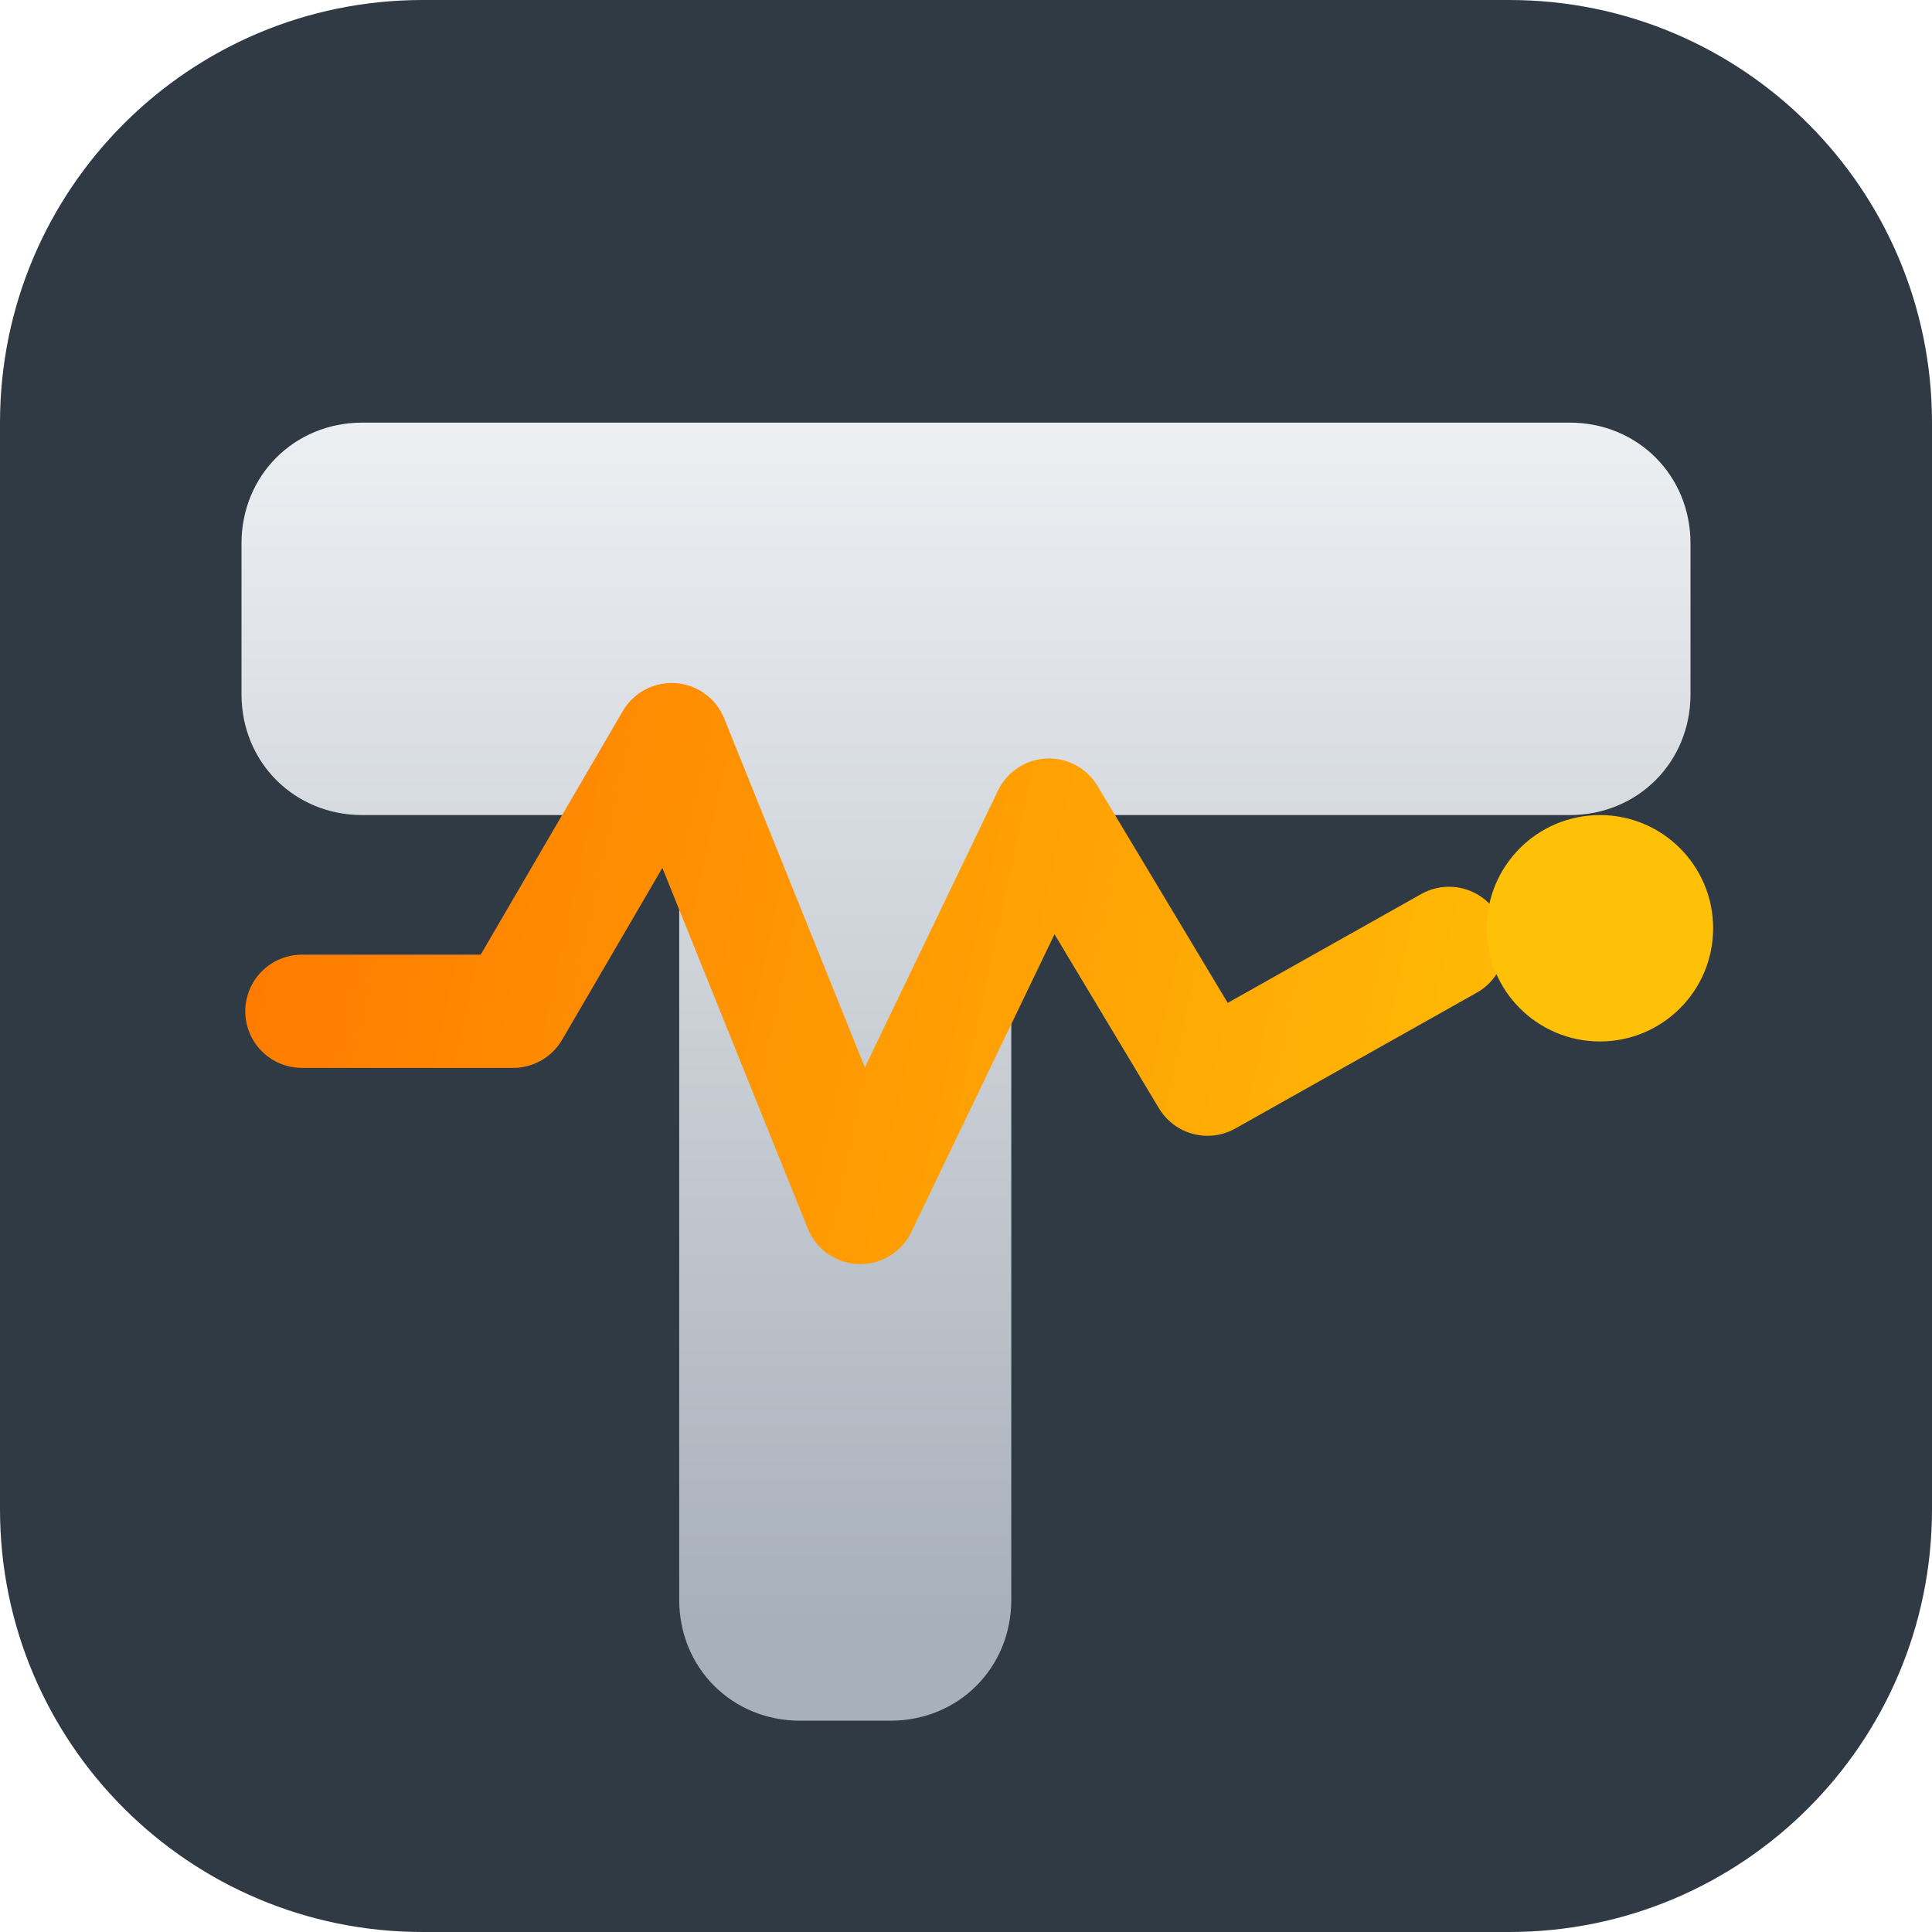
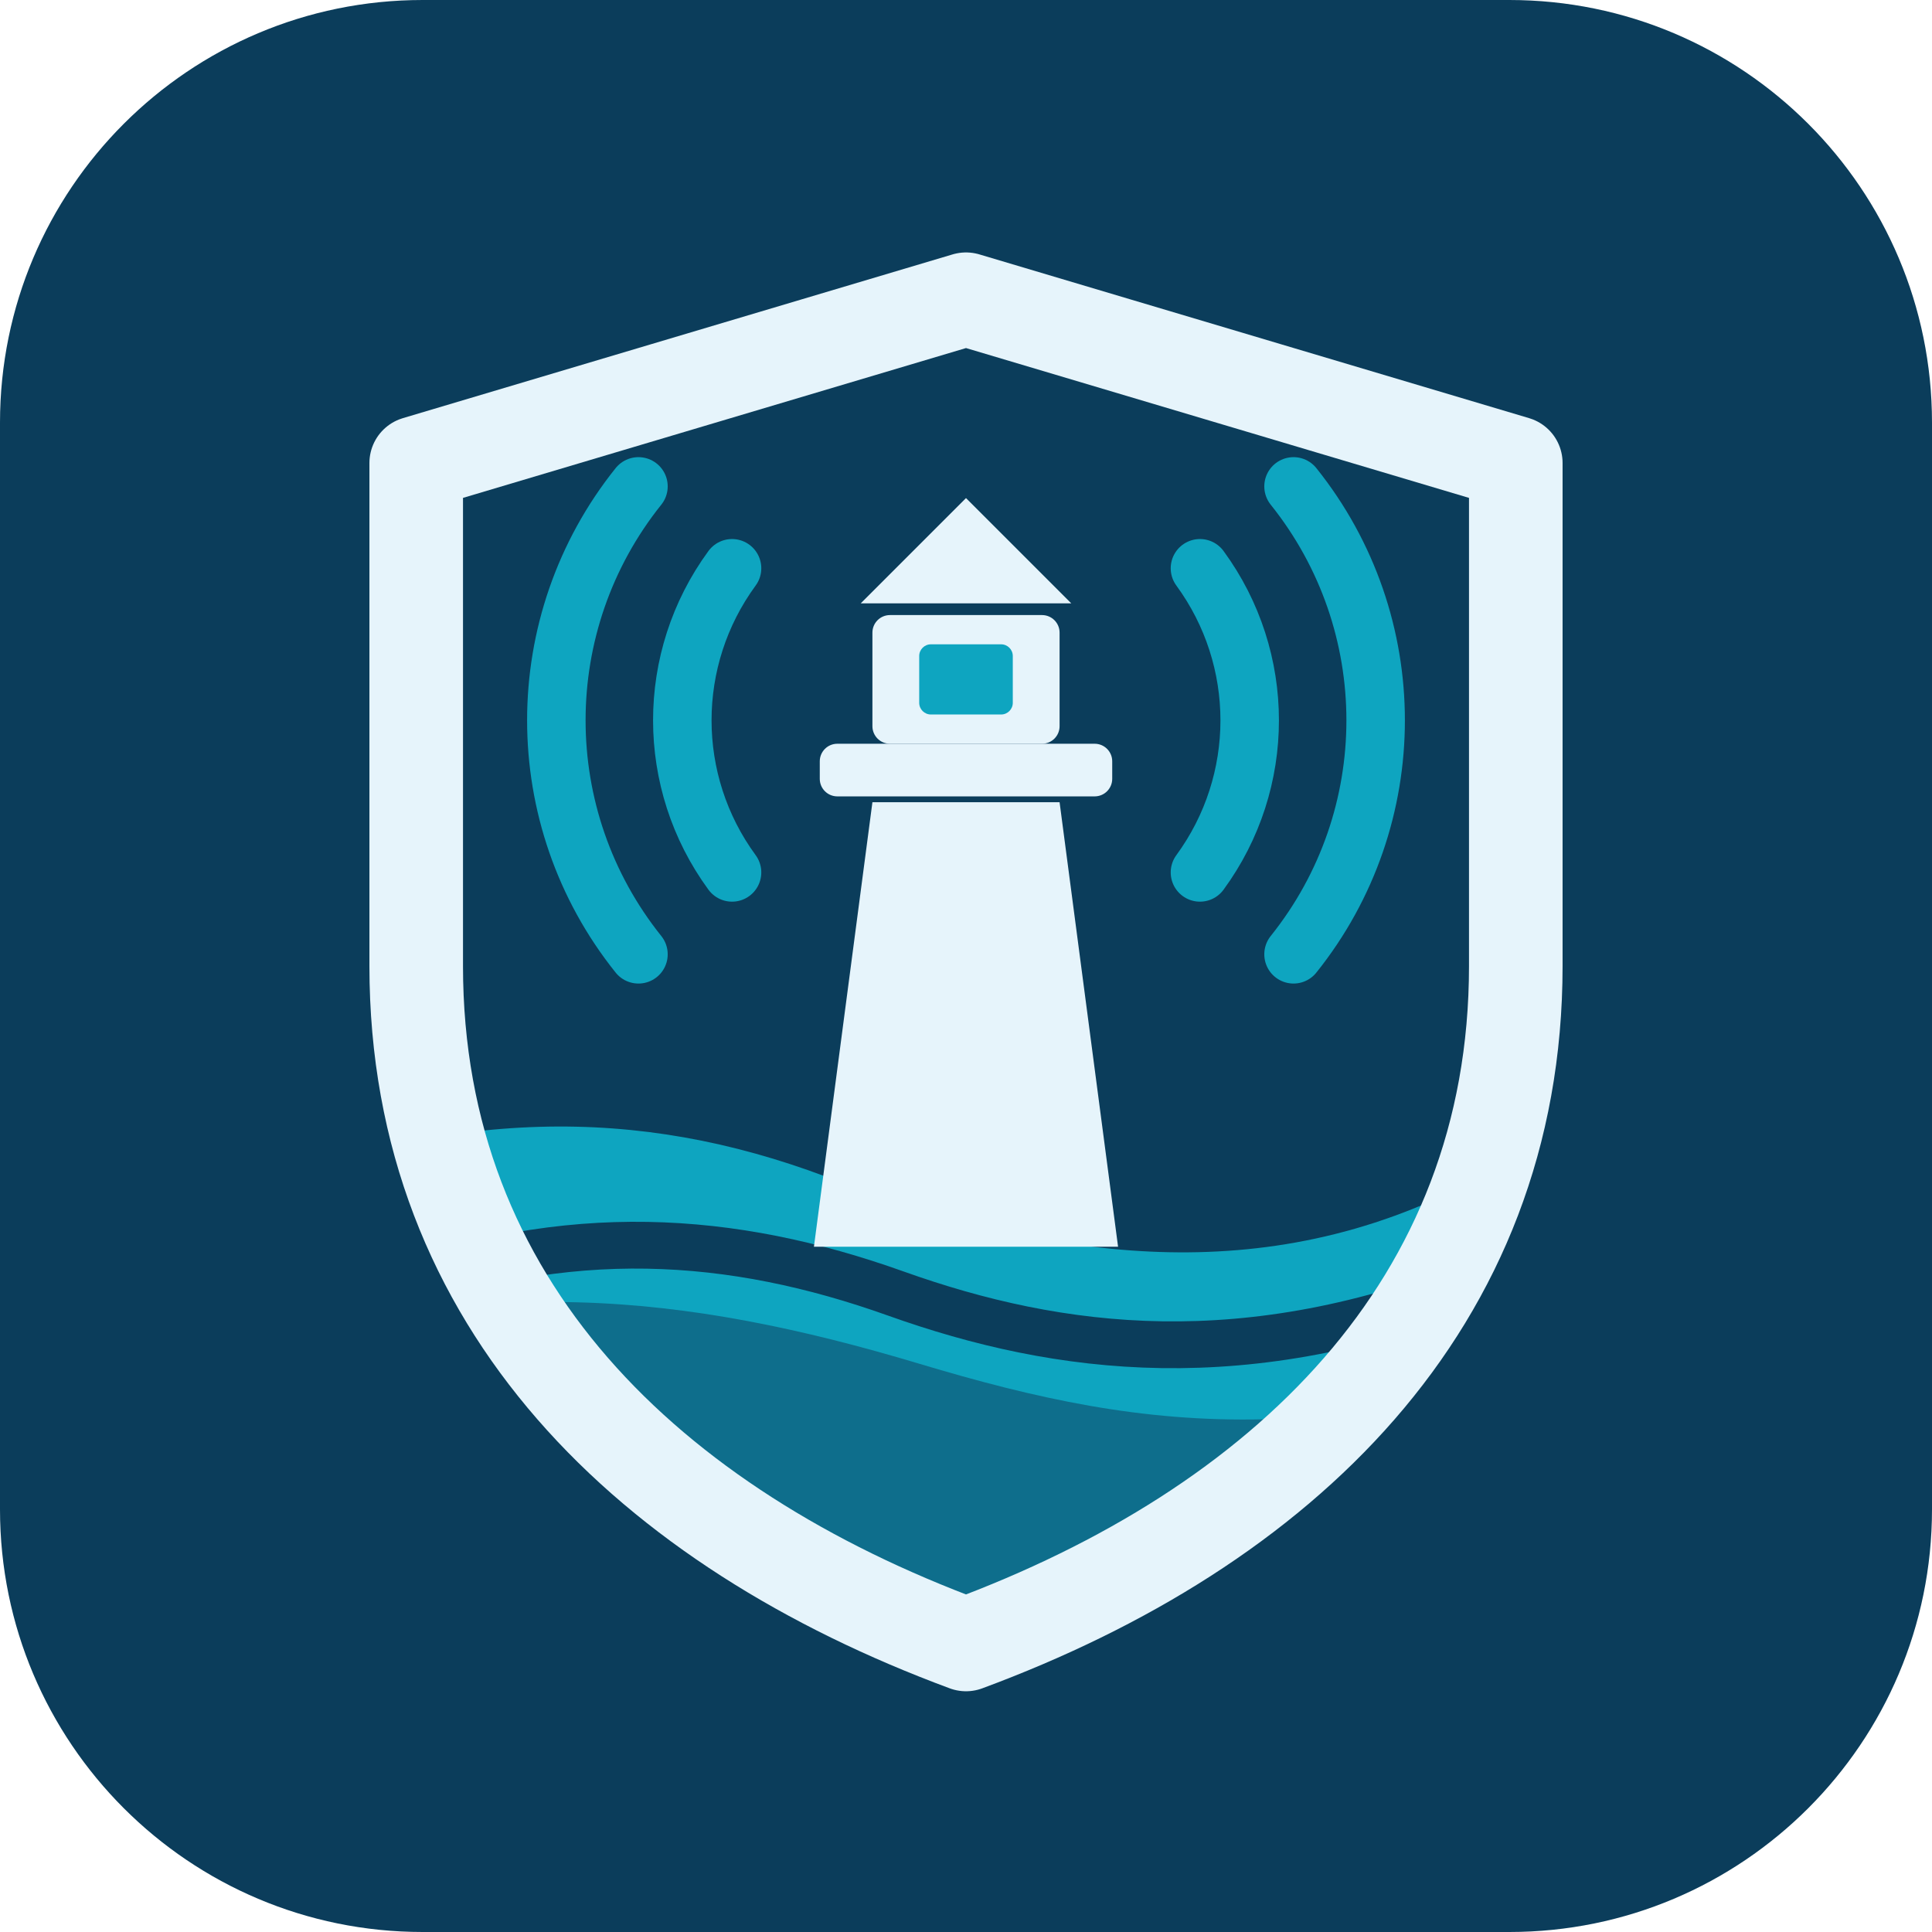
- <svg xmlns="http://www.w3.org/2000/svg" viewBox="0 0 512 512" fill="none" role="img" aria-labelledby="tt-app-title">
-   <defs>
-     <linearGradient id="tt-steel-app" x1="256" y1="80" x2="256" y2="430" gradientUnits="userSpaceOnUse">
-       <stop offset="0%" stop-color="#F4F6F8" />
-       <stop offset="100%" stop-color="#A8B0BA" />
-     </linearGradient>
-     <linearGradient id="tt-trace-app" x1="70" y1="200" x2="440" y2="280" gradientUnits="userSpaceOnUse">
-       <stop offset="0%" stop-color="#FF7A00" />
-       <stop offset="100%" stop-color="#FFC107" />
-     </linearGradient>
-   </defs>
-   <rect width="512" height="512" rx="112" fill="#2F3A45" />
-   <path fill="url(#tt-steel-app)" d="M96 112h320c18 0 32 14 32 32v40c0 18-14 32-32 32H268v208c0 18-14 32-32 32h-24c-18 0-32-14-32-32V216H96c-18 0-32-14-32-32v-40c0-18 14-32 32-32z" />
-   <path d="M80 268h56l42-72 50 124 50-104 42 70 64-36" stroke="url(#tt-trace-app)" stroke-width="30" stroke-linecap="round" stroke-linejoin="round" fill="none" />
-   <circle cx="424" cy="246" r="30" fill="#FFC107" />
+ <svg xmlns="http://www.w3.org/2000/svg" viewBox="0 0 512 512" fill="none" role="img" aria-labelledby="ph-title">
+   <rect width="512" height="512" rx="112" fill="#0B3D5B" />
+   <g transform="translate(57.6 57.6) scale(3.1)">
+     <defs>
+       <clipPath id="t-clip">
+         <path d="M64 7 L111 21 V64 C111 93 91 112 64 122 C37 112 17 93 17 64 V21 Z" />
+       </clipPath>
+     </defs>
+     <g clip-path="url(#t-clip)">
+       <path d="M0 84 C20 76 36 76 52 82 S86 92 104 84 S124 76 128 78 V128 H0 Z" fill="#0EA5C0" />
+       <path d="M0 98 C22 90 40 92 60 98 S96 106 128 94 V128 H0 Z" fill="#0E6E8C" />
+       <path d="M14 92 C30 86 44 87 58 92 S88 99 108 91" fill="none" stroke="#0B3D5B" stroke-width="4" stroke-linecap="round" />
+     </g>
+     <g fill="none" stroke="#0EA5C0" stroke-width="5" stroke-linecap="round">
+       <path d="M44 30 A22 22 0 0 0 44 56" />
+       <path d="M36 23 A32 32 0 0 0 36 63" />
+       <path d="M84 30 A22 22 0 0 1 84 56" />
+       <path d="M92 23 A32 32 0 0 1 92 63" />
+     </g>
+     <g fill="#E6F4FB">
+       <path d="M55 33 L64 24 L73 33 Z" />
+       <rect x="56" y="34" width="16" height="11" rx="1.5" />
+       <rect x="51.5" y="45" width="25" height="4.5" rx="1.5" />
+       <path d="M56 50 H72 L77 88 H51 Z" />
+     </g>
+     <rect x="60" y="36.5" width="8" height="6" rx="1" fill="#0EA5C0" />
+     <path d="M64 7 L111 21 V64 C111 93 91 112 64 122 C37 112 17 93 17 64 V21 Z" fill="none" stroke="#E6F4FB" stroke-width="8" stroke-linejoin="round" />
+   </g>
</svg>
